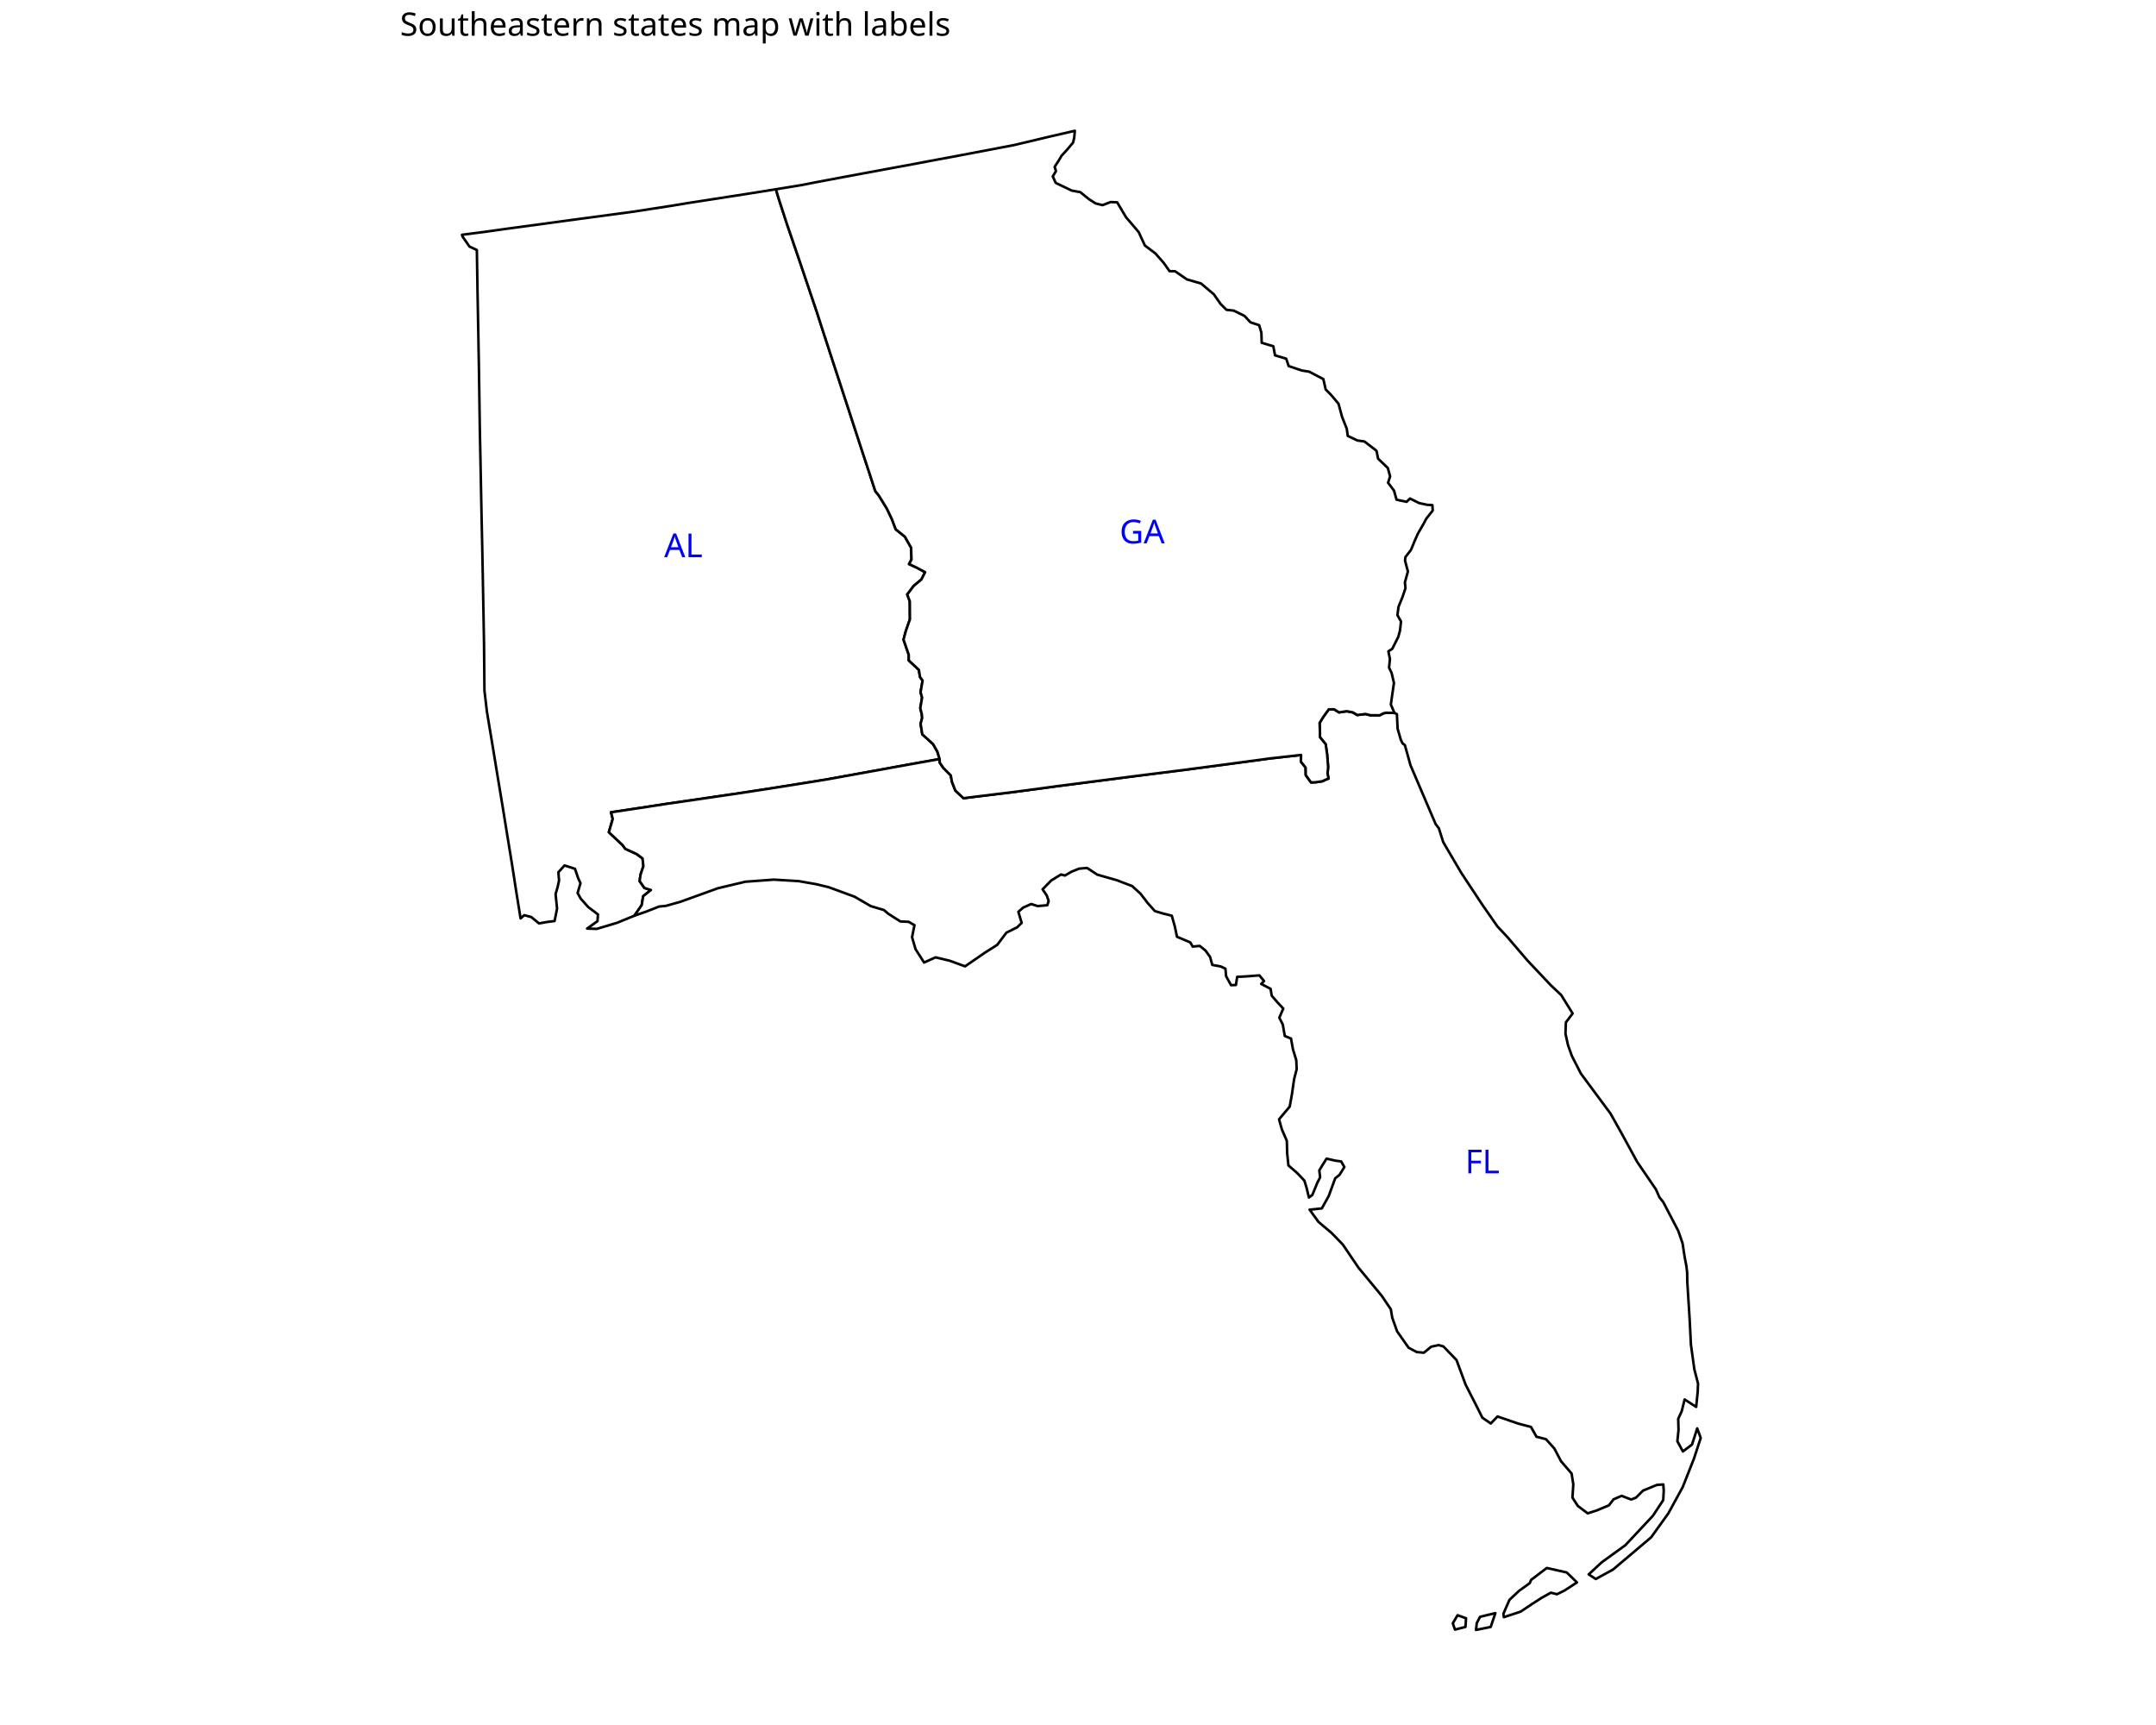
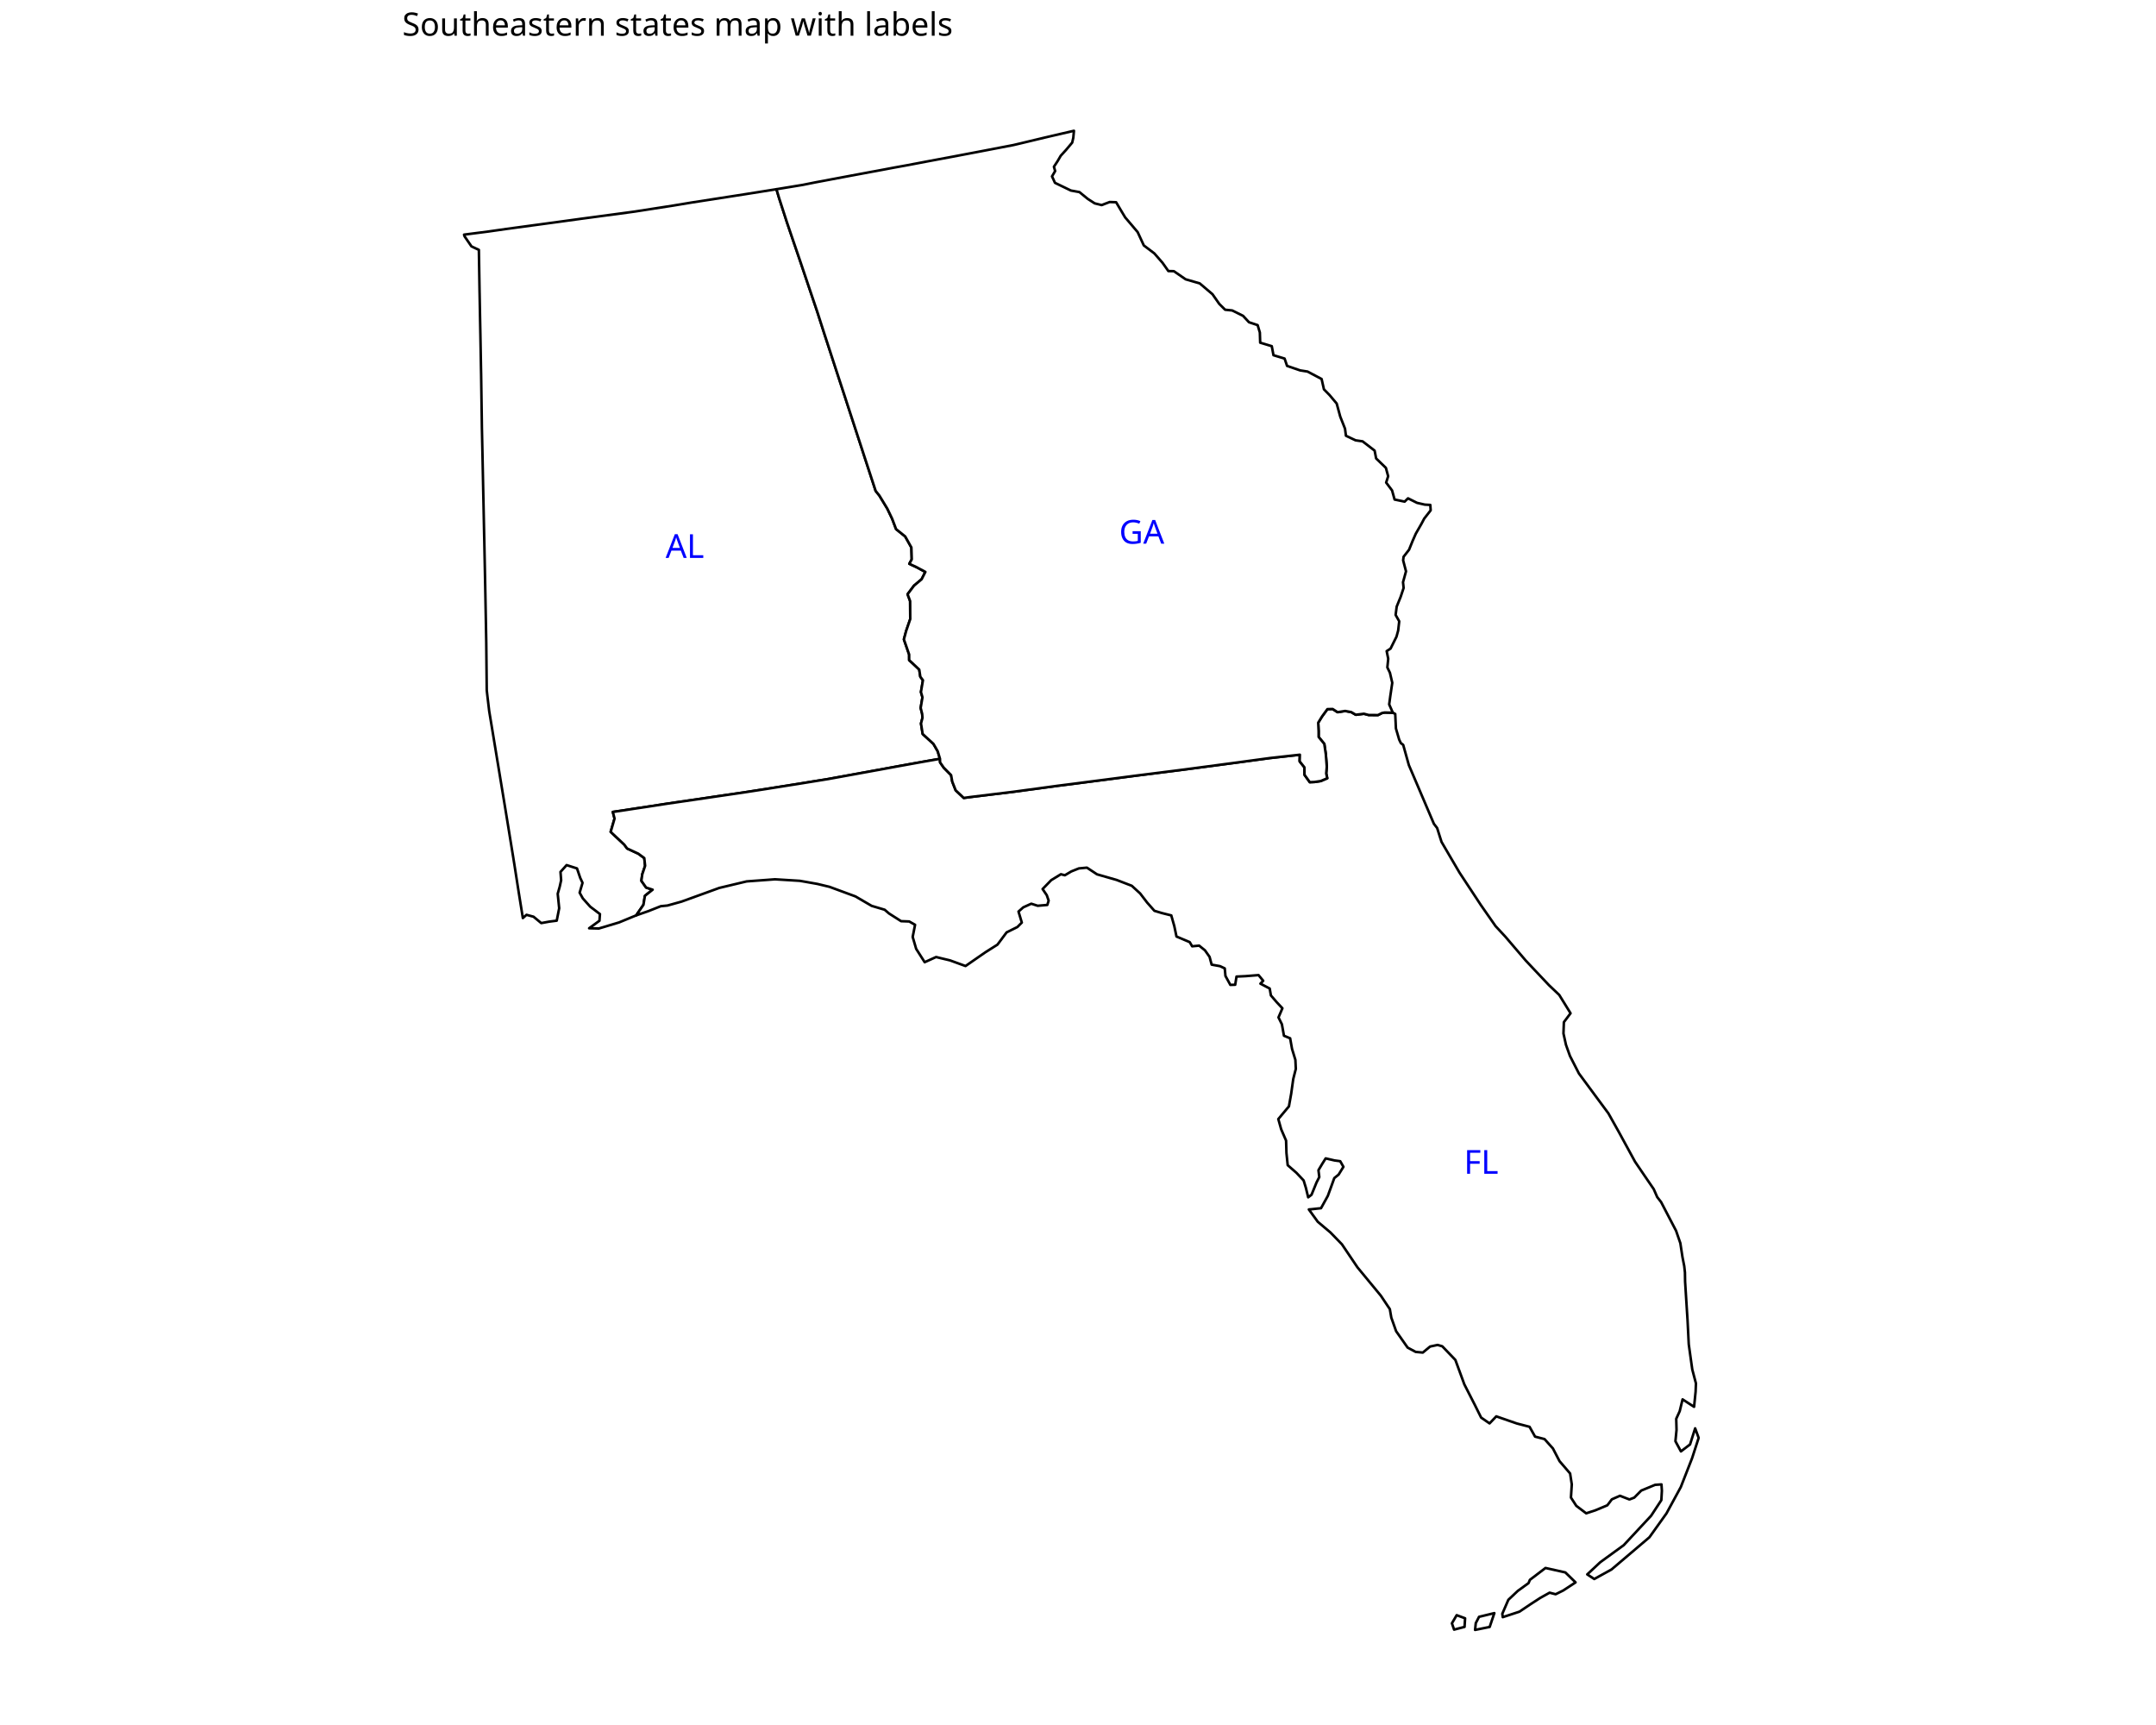
<svg xmlns="http://www.w3.org/2000/svg" class="svglite" data-engine-version="2.0" width="720.00pt" height="576.00pt" viewBox="0 0 720.00 576.00">
  <defs>
    <style type="text/css">
    .svglite line, .svglite polyline, .svglite polygon, .svglite path, .svglite rect, .svglite circle {
      fill: none;
      stroke: #000000;
      stroke-linecap: round;
      stroke-linejoin: round;
      stroke-miterlimit: 10.00;
    }
  </style>
  </defs>
  <rect width="100%" height="100%" style="stroke: none; fill: #FFFFFF;" />
  <defs>
    <clipPath id="cpMC4wMHw3MjAuMDB8MC4wMHw1NzYuMDA=">
      <rect x="0.00" y="0.00" width="720.00" height="576.00" />
    </clipPath>
  </defs>
  <g clip-path="url(#cpMC4wMHw3MjAuMDB8MC4wMHw1NzYuMDA=)">
</g>
  <defs>
-     <clipPath id="cpMTI2Ljg3fDU5My4xM3wwLjAwfDU3Ni4wMA==">
-       <rect x="126.87" y="0.00" width="466.26" height="576.00" />
+     <clipPath id="cpMTI3LjYzfDU5Mi4zN3wwLjAwfDU3Ni4wMA==">
+       <rect x="127.63" y="0.00" width="464.75" height="576.00" />
    </clipPath>
  </defs>
-   <g clip-path="url(#cpMTI2Ljg3fDU5My4xM3wwLjAwfDU3Ni4wMA==)">
+   <g clip-path="url(#cpMTI3LjYzfDU5Mi4zN3wwLjAwfDU3Ni4wMA==)">
</g>
  <g clip-path="url(#cpMC4wMHw3MjAuMDB8MC4wMHw1NzYuMDA=)">
</g>
  <defs>
-     <clipPath id="cpMTMzLjYwfDU4OC42NXwxOC42NHw1NjkuMjg=">
-       <rect x="133.60" y="18.64" width="455.05" height="550.63" />
+     <clipPath id="cpMTM0LjM1fDU4Ny44OXwxOC42NHw1NjkuMjg=">
+       <rect x="134.35" y="18.64" width="453.54" height="550.63" />
    </clipPath>
  </defs>
-   <g clip-path="url(#cpMTMzLjYwfDU4OC42NXwxOC42NHw1NjkuMjg=)">
-     <path d="M 162.01 232.53 L 161.78 230.60 L 161.65 215.97 L 161.64 214.86 L 161.59 211.95 L 161.34 198.57 L 161.22 191.93 L 161.01 181.15 L 160.94 178.05 L 160.74 168.47 L 160.64 163.30 L 160.40 151.09 L 160.23 142.89 L 160.20 140.60 L 159.97 125.00 L 159.95 123.59 L 159.74 111.92 L 159.61 104.85 L 159.50 98.95 L 159.46 96.91 L 159.25 83.48 L 156.77 82.32 L 154.47 78.99 L 154.28 78.40 L 162.49 77.34 L 163.10 77.25 L 168.48 76.49 L 175.07 75.60 L 177.65 75.25 L 178.41 75.15 L 193.85 73.05 L 194.15 73.01 L 194.39 72.98 L 209.53 70.95 L 211.65 70.66 L 211.65 70.66 L 224.38 68.69 L 230.38 67.70 L 230.68 67.65 L 248.70 64.86 L 259.12 63.20 L 259.98 66.09 L 260.96 69.12 L 262.66 74.37 L 264.71 80.36 L 265.28 82.03 L 266.33 85.09 L 267.13 87.44 L 270.15 96.37 L 272.73 104.01 L 273.41 106.12 L 275.20 111.66 L 276.17 114.63 L 278.24 120.98 L 280.03 126.44 L 281.94 132.29 L 282.67 134.52 L 283.52 137.12 L 288.14 151.29 L 288.48 152.31 L 292.18 163.59 L 292.32 164.01 L 293.54 165.53 L 295.62 168.93 L 296.20 169.89 L 297.81 173.25 L 298.70 175.59 L 299.15 176.76 L 302.19 179.20 L 302.55 179.82 L 302.62 179.96 L 304.27 182.89 L 304.37 186.07 L 304.39 186.87 L 303.57 188.34 L 305.98 189.46 L 308.95 191.06 L 308.03 192.85 L 307.70 193.51 L 305.14 195.64 L 302.98 198.51 L 303.83 200.79 L 303.84 202.05 L 303.86 205.58 L 303.87 206.80 L 302.49 210.75 L 301.74 213.59 L 302.70 216.38 L 302.99 217.20 L 303.48 218.63 L 303.49 220.52 L 306.86 223.67 L 307.24 226.07 L 308.11 227.23 L 307.88 228.53 L 307.43 231.17 L 307.94 232.94 L 307.33 236.47 L 307.83 238.45 L 307.89 239.09 L 307.95 239.76 L 307.44 241.67 L 308.00 245.19 L 311.61 248.47 L 312.46 249.96 L 313.03 250.96 L 313.80 253.47 L 312.58 253.68 L 307.75 254.53 L 299.86 255.95 L 293.33 257.15 L 292.92 257.22 L 282.31 259.14 L 276.25 260.24 L 270.27 261.21 L 266.14 261.87 L 263.84 262.24 L 256.32 263.43 L 255.32 263.58 L 247.92 264.72 L 242.63 265.50 L 238.51 266.10 L 237.48 266.25 L 236.54 266.39 L 232.48 266.99 L 222.53 268.43 L 222.49 268.44 L 216.20 269.41 L 211.39 270.14 L 207.42 270.74 L 204.06 271.24 L 204.05 271.24 L 204.63 273.44 L 203.33 277.89 L 207.86 282.13 L 208.84 283.44 L 212.57 285.16 L 214.58 286.63 L 214.87 289.22 L 213.91 292.05 L 213.61 294.22 L 215.20 296.49 L 217.38 297.19 L 214.80 299.23 L 214.29 302.25 L 211.85 305.77 L 206.12 308.12 L 199.31 310.16 L 196.07 310.07 L 199.54 307.57 L 199.69 305.34 L 196.42 302.86 L 193.95 300.09 L 192.89 298.19 L 193.86 294.90 L 193.09 293.27 L 192.01 290.10 L 188.53 288.98 L 186.48 291.26 L 186.69 294.04 L 186.22 296.20 L 185.54 298.55 L 186.03 303.40 L 185.20 307.54 L 182.65 307.87 L 180.01 308.34 L 177.42 306.21 L 175.07 305.59 L 173.85 306.67 L 172.48 298.22 L 171.06 289.06 L 171.03 288.87 L 168.95 276.11 L 168.04 270.47 L 165.57 255.54 L 165.46 254.83 L 163.97 245.80 L 163.35 242.09 L 162.60 237.58 L 162.01 232.53 Z" style="fill-rule: evenodd; fill: #FFFFFF; stroke-width: 0.85; stroke-linecap: butt;" />
-     <path d="M 502.06 538.86 L 504.09 534.20 L 507.25 531.24 L 510.87 528.61 L 511.32 527.54 L 516.55 523.57 L 523.20 525.06 L 526.63 528.39 L 522.50 531.08 L 519.95 532.34 L 517.92 531.82 L 514.81 533.55 L 511.55 535.65 L 507.80 538.16 L 502.21 539.99 L 502.06 538.86 Z" style="fill-rule: evenodd; fill: #FFFFFF; stroke-width: 0.85; stroke-linecap: butt;" />
-     <path d="M 493.17 541.98 L 494.26 539.88 L 499.39 538.64 L 497.82 543.26 L 492.92 544.25 L 493.17 541.98 Z" style="fill-rule: evenodd; fill: #FFFFFF; stroke-width: 0.85; stroke-linecap: butt;" />
-     <path d="M 485.16 542.05 L 486.76 539.34 L 489.59 540.37 L 489.40 543.25 L 485.90 544.15 L 485.16 542.05 Z" style="fill-rule: evenodd; fill: #FFFFFF; stroke-width: 0.85; stroke-linecap: butt;" />
-     <path d="M 204.63 273.44 L 204.05 271.24 L 204.06 271.24 L 207.42 270.74 L 211.39 270.14 L 216.20 269.41 L 222.49 268.44 L 222.53 268.43 L 232.48 266.99 L 236.54 266.39 L 237.48 266.25 L 238.51 266.10 L 242.63 265.50 L 247.92 264.72 L 255.32 263.58 L 256.32 263.43 L 263.84 262.24 L 266.14 261.87 L 270.27 261.21 L 276.25 260.24 L 282.31 259.14 L 292.92 257.22 L 293.33 257.15 L 299.86 255.95 L 307.75 254.53 L 312.58 253.68 L 313.80 253.47 L 313.82 254.65 L 315.06 256.44 L 317.52 258.92 L 317.91 261.09 L 319.05 263.98 L 321.76 266.53 L 321.81 266.53 L 323.95 266.24 L 338.38 264.48 L 342.37 263.95 L 346.43 263.41 L 353.26 262.48 L 355.01 262.26 L 358.26 261.84 L 366.20 260.81 L 369.50 260.39 L 375.12 259.66 L 379.88 259.04 L 385.94 258.28 L 388.00 258.02 L 395.36 257.09 L 395.59 257.06 L 406.41 255.63 L 414.40 254.56 L 418.90 253.96 L 424.18 253.24 L 424.19 253.24 L 425.93 253.05 L 434.50 252.09 L 434.42 254.31 L 436.02 256.31 L 436.06 258.81 L 437.82 261.26 L 439.42 261.19 L 441.49 260.89 L 443.26 260.13 L 443.68 259.95 L 443.33 258.35 L 443.53 256.09 L 443.20 251.93 L 442.70 248.48 L 440.80 246.17 L 440.80 244.31 L 440.67 241.40 L 441.94 239.34 L 443.74 236.87 L 445.35 236.83 L 445.51 236.82 L 447.17 237.88 L 449.71 237.48 L 451.75 237.86 L 453.27 238.75 L 455.99 238.41 L 457.60 238.82 L 460.72 238.85 L 462.05 238.17 L 462.93 238.00 L 465.70 238.06 L 466.50 238.47 L 466.73 243.33 L 467.82 247.05 L 468.18 247.80 L 468.39 248.23 L 469.16 248.80 L 470.25 252.70 L 471.05 255.56 L 472.77 259.58 L 479.43 275.17 L 480.50 276.56 L 481.41 279.43 L 481.97 281.20 L 484.96 286.30 L 487.99 291.45 L 491.72 297.10 L 495.19 302.34 L 498.29 306.79 L 500.06 309.33 L 503.33 312.82 L 510.18 320.82 L 513.49 324.32 L 517.95 329.03 L 521.39 332.29 L 525.18 338.41 L 522.93 341.38 L 522.79 345.16 L 523.63 348.95 L 524.96 352.67 L 527.96 358.51 L 533.97 366.63 L 537.83 371.83 L 541.40 378.20 L 542.39 380.00 L 546.73 387.96 L 550.20 393.04 L 552.99 397.13 L 554.16 399.77 L 555.47 401.44 L 557.86 406.02 L 560.47 411.03 L 561.86 415.05 L 561.89 415.12 L 561.91 415.27 L 562.60 419.77 L 563.19 422.85 L 563.43 424.96 L 563.47 427.96 L 563.73 432.09 L 564.06 437.33 L 564.28 440.89 L 564.67 448.66 L 564.68 448.96 L 565.44 454.42 L 565.85 457.32 L 567.06 461.95 L 566.95 464.77 L 566.86 465.62 L 566.44 469.78 L 565.30 469.05 L 562.58 467.29 L 561.61 471.24 L 560.44 473.77 L 560.54 477.48 L 560.51 477.82 L 560.16 481.26 L 562.01 484.66 L 565.06 482.34 L 566.79 476.96 L 567.96 480.15 L 566.00 486.14 L 565.73 486.97 L 561.95 496.55 L 557.13 505.36 L 551.40 513.33 L 538.71 524.07 L 532.91 527.25 L 530.54 525.71 L 534.93 521.65 L 542.79 515.96 L 552.00 506.13 L 555.43 500.92 L 555.61 497.81 L 555.47 495.68 L 553.33 495.83 L 548.68 497.74 L 546.33 500.09 L 544.73 500.71 L 541.54 499.48 L 539.57 500.34 L 538.83 500.66 L 537.31 502.65 L 533.29 504.33 L 530.22 505.33 L 526.91 502.84 L 525.12 500.08 L 525.41 495.66 L 524.84 492.03 L 521.31 487.92 L 519.09 483.69 L 516.28 480.56 L 513.11 479.74 L 511.27 476.47 L 508.47 475.74 L 507.03 475.36 L 500.11 472.98 L 499.11 474.01 L 497.86 475.32 L 495.04 473.39 L 494.01 471.33 L 492.93 469.17 L 489.42 462.30 L 486.41 454.14 L 486.30 454.03 L 482.04 449.60 L 480.46 449.14 L 477.95 449.68 L 475.51 451.69 L 473.12 451.47 L 470.42 450.03 L 466.57 444.57 L 464.95 440.02 L 464.47 437.20 L 463.51 435.77 L 461.47 432.73 L 458.36 428.97 L 453.64 423.26 L 448.43 415.56 L 444.58 411.60 L 442.61 409.95 L 440.33 408.03 L 437.35 403.93 L 438.37 403.83 L 441.43 403.50 L 443.72 399.39 L 444.70 396.71 L 444.95 396.03 L 445.89 393.46 L 447.34 392.29 L 448.95 389.70 L 447.88 387.81 L 446.00 387.57 L 443.01 386.88 L 442.57 387.58 L 441.85 388.71 L 440.58 390.81 L 440.86 393.12 L 439.93 394.93 L 439.13 396.88 L 438.25 399.02 L 437.12 399.87 L 436.37 396.74 L 435.61 394.24 L 433.21 391.70 L 430.27 389.15 L 429.85 385.08 L 429.74 380.95 L 428.09 377.15 L 427.16 373.84 L 427.14 373.75 L 430.70 369.51 L 431.46 365.31 L 432.16 360.40 L 432.33 359.71 L 433.03 357.00 L 432.89 354.00 L 431.77 350.33 L 431.15 346.86 L 431.14 346.78 L 429.06 345.94 L 428.38 342.09 L 427.23 339.82 L 428.55 336.77 L 426.66 334.75 L 424.91 332.72 L 424.70 332.47 L 424.30 330.17 L 421.19 328.55 L 422.13 327.58 L 420.56 325.69 L 416.19 326.03 L 413.16 326.18 L 412.73 328.91 L 411.10 328.96 L 409.46 325.97 L 409.23 323.45 L 407.66 322.71 L 405.02 322.23 L 404.84 322.19 L 404.14 319.60 L 402.59 317.41 L 400.66 315.85 L 398.30 316.07 L 397.49 314.68 L 393.06 312.81 L 392.33 309.33 L 391.38 305.97 L 391.32 305.76 L 388.17 304.97 L 385.67 304.22 L 383.22 301.47 L 380.89 298.43 L 378.09 295.87 L 372.98 293.92 L 366.42 292.05 L 363.45 290.09 L 363.04 289.82 L 360.35 290.06 L 359.81 290.28 L 357.81 291.08 L 355.63 292.35 L 354.32 292.01 L 351.06 294.00 L 348.17 296.96 L 349.35 298.69 L 349.58 299.03 L 350.20 300.84 L 349.75 302.27 L 346.51 302.55 L 344.37 301.86 L 341.68 303.07 L 340.08 304.47 L 341.19 308.16 L 339.70 309.63 L 336.09 311.43 L 333.01 315.52 L 329.00 318.05 L 322.29 322.67 L 317.09 320.78 L 314.23 320.10 L 312.43 319.67 L 308.60 321.40 L 305.75 316.94 L 304.58 312.95 L 305.39 308.91 L 305.17 308.79 L 303.42 307.80 L 300.70 307.69 L 296.65 305.12 L 295.19 303.87 L 290.83 302.58 L 285.39 299.42 L 276.90 296.30 L 276.71 296.24 L 272.66 295.26 L 268.65 294.56 L 266.74 294.22 L 259.07 293.76 L 258.42 293.72 L 248.91 294.42 L 241.88 296.09 L 239.73 296.60 L 236.90 297.63 L 227.06 301.17 L 223.98 302.03 L 222.34 302.49 L 220.12 302.70 L 215.96 304.34 L 211.85 305.77 L 214.29 302.25 L 214.80 299.23 L 217.38 297.19 L 215.20 296.49 L 213.61 294.22 L 213.91 292.05 L 214.87 289.22 L 214.58 286.63 L 212.57 285.16 L 208.84 283.44 L 207.86 282.13 L 203.33 277.89 L 204.63 273.44 Z" style="fill-rule: evenodd; fill: #FFFFFF; stroke-width: 0.85; stroke-linecap: butt;" />
-     <path d="M 259.12 63.20 L 264.38 62.34 L 267.98 61.75 L 268.82 61.58 L 272.27 60.89 L 272.78 60.80 L 281.59 59.14 L 284.20 58.66 L 284.32 58.64 L 288.95 57.77 L 290.99 57.40 L 292.38 57.14 L 294.32 56.78 L 298.56 55.99 L 303.07 55.17 L 310.56 53.75 L 318.27 52.32 L 323.24 51.38 L 325.99 50.86 L 326.00 50.86 L 338.65 48.44 L 341.46 47.77 L 344.10 47.15 L 350.45 45.63 L 358.95 43.67 L 358.73 46.01 L 358.35 47.62 L 356.28 50.08 L 354.50 52.01 L 353.48 53.75 L 352.21 55.69 L 352.63 57.13 L 351.57 58.91 L 351.82 59.45 L 352.47 60.87 L 352.56 61.07 L 355.32 62.39 L 357.90 63.64 L 360.77 64.16 L 363.29 66.21 L 363.58 66.45 L 365.76 67.85 L 365.87 67.92 L 368.19 68.50 L 368.34 68.44 L 370.89 67.47 L 373.07 67.55 L 374.99 70.78 L 376.10 72.62 L 378.40 75.29 L 378.70 75.65 L 380.28 77.52 L 380.91 78.88 L 382.34 81.99 L 385.87 84.64 L 388.41 87.54 L 388.58 87.73 L 390.22 90.04 L 390.57 90.54 L 392.41 90.57 L 396.35 93.29 L 401.09 94.66 L 405.36 98.27 L 406.69 100.17 L 407.62 101.50 L 409.59 103.46 L 411.62 103.67 L 411.98 103.71 L 415.61 105.49 L 416.23 106.16 L 417.59 107.63 L 420.50 108.59 L 421.24 111.08 L 421.35 114.46 L 425.23 115.62 L 425.75 118.38 L 425.80 118.65 L 429.53 119.77 L 429.63 120.07 L 430.35 122.23 L 434.74 123.72 L 436.60 124.01 L 437.22 124.11 L 439.95 125.55 L 441.94 126.59 L 442.71 130.04 L 444.59 131.95 L 446.99 134.80 L 448.12 138.95 L 448.19 139.20 L 449.76 143.19 L 450.08 145.55 L 450.56 145.78 L 453.30 147.08 L 455.25 147.36 L 455.66 147.42 L 459.69 150.52 L 460.20 153.13 L 461.33 154.22 L 463.47 156.28 L 464.23 159.08 L 463.55 161.19 L 463.89 161.64 L 465.53 163.81 L 466.38 166.86 L 469.74 167.56 L 470.88 166.46 L 473.90 167.97 L 476.50 168.55 L 478.34 168.66 L 478.47 170.45 L 476.31 173.20 L 475.36 174.98 L 473.47 178.26 L 472.38 180.74 L 471.21 183.61 L 469.36 185.98 L 469.28 186.62 L 469.21 187.17 L 470.17 190.83 L 469.17 194.48 L 469.25 195.28 L 469.36 196.40 L 468.36 199.37 L 467.04 202.62 L 466.67 205.40 L 467.87 207.52 L 467.82 208.01 L 467.52 210.62 L 466.95 212.68 L 464.96 216.64 L 463.65 217.49 L 464.17 220.04 L 463.88 222.94 L 464.45 224.12 L 464.74 224.72 L 465.51 228.06 L 464.85 232.60 L 464.48 235.28 L 465.70 238.06 L 462.93 238.00 L 462.05 238.17 L 460.72 238.85 L 457.60 238.82 L 455.99 238.41 L 453.27 238.75 L 451.75 237.86 L 449.71 237.48 L 447.17 237.88 L 445.51 236.82 L 445.35 236.83 L 443.74 236.87 L 441.94 239.34 L 440.67 241.40 L 440.80 244.31 L 440.80 246.17 L 442.70 248.48 L 443.20 251.93 L 443.53 256.09 L 443.33 258.35 L 443.68 259.95 L 443.26 260.13 L 441.49 260.89 L 439.42 261.19 L 437.82 261.26 L 436.06 258.81 L 436.02 256.31 L 434.42 254.31 L 434.50 252.09 L 425.93 253.05 L 424.19 253.24 L 424.18 253.24 L 418.90 253.96 L 414.40 254.56 L 406.41 255.63 L 395.59 257.06 L 395.36 257.09 L 388.00 258.02 L 385.94 258.28 L 379.88 259.04 L 375.12 259.66 L 369.50 260.39 L 366.20 260.81 L 358.26 261.84 L 355.01 262.26 L 353.26 262.48 L 346.43 263.41 L 342.37 263.95 L 338.38 264.48 L 323.95 266.24 L 321.81 266.53 L 321.76 266.53 L 319.05 263.98 L 317.91 261.09 L 317.52 258.92 L 315.06 256.44 L 313.82 254.65 L 313.80 253.47 L 313.03 250.96 L 312.46 249.96 L 311.61 248.47 L 308.00 245.19 L 307.44 241.67 L 307.95 239.76 L 307.89 239.09 L 307.83 238.45 L 307.33 236.47 L 307.94 232.94 L 307.43 231.17 L 307.88 228.53 L 308.11 227.23 L 307.24 226.07 L 306.86 223.67 L 303.49 220.52 L 303.48 218.63 L 302.99 217.20 L 302.70 216.38 L 301.74 213.59 L 302.49 210.75 L 303.87 206.80 L 303.86 205.58 L 303.84 202.05 L 303.83 200.79 L 302.98 198.51 L 305.14 195.64 L 307.70 193.51 L 308.03 192.85 L 308.95 191.06 L 305.98 189.46 L 303.57 188.34 L 304.39 186.87 L 304.37 186.07 L 304.27 182.89 L 302.62 179.96 L 302.55 179.82 L 302.19 179.20 L 299.15 176.76 L 298.70 175.59 L 297.81 173.25 L 296.20 169.89 L 295.62 168.93 L 293.54 165.53 L 292.32 164.01 L 292.18 163.59 L 288.48 152.31 L 288.14 151.29 L 283.52 137.12 L 282.67 134.52 L 281.94 132.29 L 280.03 126.44 L 278.24 120.98 L 276.17 114.63 L 275.20 111.66 L 273.41 106.12 L 272.73 104.01 L 270.15 96.37 L 267.13 87.44 L 266.33 85.09 L 265.28 82.03 L 264.71 80.36 L 262.66 74.37 L 260.96 69.12 L 259.98 66.09 L 259.12 63.20 Z" style="fill-rule: evenodd; fill: #FFFFFF; stroke-width: 0.85; stroke-linecap: butt;" />
-     <text x="228.22" y="186.06" text-anchor="middle" style="font-size: 11.04px; fill: #0000FF; font-family: sans;" textLength="13.51px" lengthAdjust="spacingAndGlyphs">AL</text>
-     <text x="495.04" y="391.79" text-anchor="middle" style="font-size: 11.04px; fill: #0000FF; font-family: sans;" textLength="12.88px" lengthAdjust="spacingAndGlyphs">FL</text>
-     <text x="381.43" y="181.45" text-anchor="middle" style="font-size: 11.04px; fill: #0000FF; font-family: sans;" textLength="15.96px" lengthAdjust="spacingAndGlyphs">GA</text>
+   <g clip-path="url(#cpMTM0LjM1fDU4Ny44OXwxOC42NHw1NjkuMjg=)">
+     <path d="M 162.77 232.42 L 162.55 230.49 L 162.40 215.87 L 162.39 214.75 L 162.34 211.84 L 162.09 198.47 L 161.96 191.83 L 161.74 181.05 L 161.67 177.96 L 161.47 168.38 L 161.36 163.21 L 161.11 151.00 L 160.93 142.81 L 160.90 140.52 L 160.67 124.93 L 160.64 123.53 L 160.43 111.86 L 160.29 104.80 L 160.18 98.89 L 160.14 96.85 L 159.92 83.43 L 157.45 82.28 L 155.16 78.94 L 154.97 78.35 L 163.14 77.30 L 163.75 77.21 L 169.09 76.45 L 178.22 75.21 L 178.98 75.11 L 186.27 74.12 L 194.35 73.01 L 194.64 72.97 L 194.88 72.94 L 209.95 70.92 L 212.06 70.63 L 212.06 70.63 L 224.73 68.66 L 230.70 67.67 L 231.00 67.62 L 248.57 64.89 L 259.30 63.18 L 260.16 66.06 L 261.14 69.09 L 262.84 74.34 L 264.88 80.33 L 265.45 81.99 L 266.50 85.06 L 267.30 87.40 L 270.31 96.33 L 272.89 103.96 L 273.57 106.07 L 275.35 111.61 L 276.32 114.58 L 278.39 120.93 L 280.17 126.38 L 282.09 132.23 L 282.81 134.46 L 283.66 137.06 L 288.28 151.22 L 288.61 152.24 L 292.30 163.52 L 292.44 163.94 L 293.66 165.46 L 295.73 168.86 L 296.31 169.82 L 297.92 173.17 L 298.81 175.51 L 299.25 176.68 L 302.29 179.12 L 302.64 179.74 L 302.72 179.88 L 304.36 182.81 L 304.46 185.99 L 304.48 186.78 L 303.67 188.26 L 306.06 189.37 L 309.03 190.97 L 308.11 192.77 L 307.78 193.42 L 305.24 195.56 L 303.09 198.42 L 303.94 200.71 L 303.95 201.96 L 303.97 205.49 L 303.98 206.71 L 302.62 210.66 L 301.86 213.50 L 302.83 216.29 L 303.11 217.11 L 303.61 218.54 L 303.62 220.42 L 306.98 223.57 L 307.35 225.98 L 308.22 227.14 L 308.00 228.44 L 307.55 231.08 L 308.06 232.84 L 307.46 236.38 L 307.95 238.35 L 308.01 238.99 L 308.07 239.67 L 307.57 241.58 L 308.13 245.09 L 311.72 248.38 L 312.58 249.86 L 313.15 250.86 L 313.91 253.37 L 312.70 253.59 L 307.89 254.43 L 300.03 255.85 L 293.54 257.05 L 293.13 257.12 L 282.57 259.04 L 276.53 260.14 L 270.58 261.10 L 266.47 261.77 L 264.18 262.13 L 256.69 263.32 L 255.70 263.48 L 248.33 264.62 L 243.07 265.39 L 238.96 265.99 L 237.01 266.28 L 232.96 266.88 L 223.06 268.32 L 223.01 268.33 L 216.75 269.30 L 211.96 270.02 L 208.01 270.63 L 204.67 271.12 L 204.66 271.12 L 205.23 273.33 L 203.94 277.77 L 208.46 282.01 L 209.43 283.32 L 213.16 285.05 L 215.16 286.52 L 215.44 289.10 L 214.49 291.94 L 214.19 294.11 L 215.78 296.37 L 217.95 297.08 L 215.38 299.12 L 214.88 302.13 L 212.46 305.65 L 206.74 308.01 L 199.97 310.04 L 196.74 309.96 L 200.19 307.45 L 200.35 305.22 L 197.09 302.74 L 194.63 299.98 L 193.57 298.08 L 194.54 294.78 L 193.77 293.15 L 192.69 289.98 L 189.22 288.87 L 189.18 288.91 L 187.18 291.14 L 187.39 293.93 L 186.92 296.08 L 186.25 298.43 L 186.74 303.28 L 185.92 307.42 L 183.38 307.75 L 180.75 308.23 L 178.17 306.10 L 175.83 305.47 L 174.61 306.55 L 173.25 298.10 L 171.82 288.94 L 171.79 288.75 L 171.40 286.32 L 169.72 275.99 L 168.80 270.35 L 166.34 255.43 L 166.22 254.72 L 164.73 245.69 L 164.12 241.98 L 163.37 237.46 L 162.77 232.42 Z" style="fill-rule: evenodd; fill: #FFFFFF; stroke-width: 0.85; stroke-linecap: butt;" />
+     <path d="M 501.70 538.85 L 503.72 534.19 L 506.86 531.23 L 510.47 528.61 L 510.91 527.53 L 516.12 523.57 L 522.74 525.05 L 526.16 528.38 L 522.05 531.08 L 519.51 532.34 L 517.49 531.82 L 514.39 533.55 L 511.15 535.65 L 507.42 538.16 L 501.85 539.99 L 501.70 538.85 Z" style="fill-rule: evenodd; fill: #FFFFFF; stroke-width: 0.85; stroke-linecap: butt;" />
+     <path d="M 492.84 541.98 L 493.93 539.88 L 499.04 538.64 L 497.48 543.26 L 492.60 544.25 L 492.84 541.98 Z" style="fill-rule: evenodd; fill: #FFFFFF; stroke-width: 0.85; stroke-linecap: butt;" />
+     <path d="M 484.87 542.04 L 486.46 539.33 L 489.27 540.37 L 489.09 543.24 L 485.60 544.15 L 484.87 542.04 Z" style="fill-rule: evenodd; fill: #FFFFFF; stroke-width: 0.85; stroke-linecap: butt;" />
+     <path d="M 205.23 273.33 L 204.66 271.12 L 204.67 271.12 L 208.01 270.63 L 211.96 270.02 L 216.75 269.30 L 223.01 268.33 L 223.06 268.32 L 232.96 266.88 L 237.01 266.28 L 238.96 265.99 L 243.07 265.39 L 248.33 264.62 L 255.70 263.48 L 256.69 263.32 L 264.18 262.13 L 266.47 261.77 L 270.58 261.10 L 276.53 260.14 L 282.57 259.04 L 293.13 257.12 L 293.54 257.05 L 300.03 255.85 L 307.89 254.43 L 312.70 253.59 L 313.91 253.37 L 313.94 254.55 L 315.17 256.34 L 317.62 258.82 L 318.01 260.99 L 319.15 263.89 L 321.85 266.44 L 321.90 266.43 L 324.04 266.14 L 338.40 264.39 L 342.37 263.85 L 346.41 263.31 L 353.21 262.38 L 354.96 262.16 L 358.19 261.75 L 366.10 260.72 L 369.37 260.30 L 374.97 259.57 L 379.71 258.95 L 385.75 258.19 L 387.80 257.93 L 395.13 257.00 L 395.35 256.97 L 406.12 255.54 L 414.08 254.48 L 418.56 253.87 L 423.82 253.16 L 423.83 253.15 L 425.56 252.96 L 434.09 252.01 L 434.02 254.22 L 435.61 256.22 L 435.65 258.73 L 437.41 261.18 L 439.00 261.11 L 441.06 260.80 L 442.82 260.05 L 443.24 259.87 L 442.89 258.27 L 443.08 256.01 L 442.76 251.85 L 442.25 248.40 L 440.36 246.09 L 440.36 244.23 L 440.22 241.31 L 441.48 239.26 L 443.28 236.79 L 444.88 236.75 L 445.04 236.74 L 446.69 237.81 L 449.22 237.40 L 451.25 237.78 L 452.77 238.67 L 455.48 238.33 L 457.07 238.75 L 460.18 238.77 L 461.51 238.09 L 462.39 237.92 L 465.14 237.98 L 465.94 238.40 L 466.17 243.25 L 467.26 246.97 L 467.62 247.72 L 467.83 248.15 L 468.60 248.72 L 469.69 252.62 L 470.49 255.48 L 472.21 259.50 L 478.86 275.10 L 479.93 276.48 L 480.84 279.36 L 481.40 281.12 L 484.38 286.22 L 487.40 291.37 L 491.12 297.02 L 494.58 302.27 L 497.68 306.71 L 499.45 309.25 L 502.70 312.75 L 509.53 320.75 L 512.83 324.25 L 517.28 328.96 L 520.71 332.22 L 524.49 338.34 L 522.26 341.31 L 522.12 345.09 L 522.96 348.88 L 524.29 352.60 L 527.28 358.44 L 533.28 366.57 L 537.13 371.77 L 540.70 378.14 L 541.68 379.94 L 546.02 387.90 L 549.48 392.99 L 552.27 397.07 L 553.43 399.72 L 554.73 401.39 L 557.12 405.98 L 559.73 410.98 L 561.12 415.01 L 561.15 415.08 L 561.17 415.22 L 561.86 419.73 L 562.46 422.80 L 562.69 424.92 L 562.74 427.92 L 563.00 432.05 L 563.33 437.29 L 563.56 440.85 L 563.95 448.62 L 563.97 448.93 L 564.73 454.39 L 565.14 457.29 L 566.36 461.92 L 566.25 464.74 L 566.16 465.60 L 565.74 469.75 L 564.61 469.03 L 561.90 467.27 L 560.94 471.22 L 559.78 473.75 L 559.88 477.46 L 559.85 477.79 L 559.51 481.24 L 561.35 484.64 L 564.39 482.32 L 566.10 476.94 L 567.27 480.13 L 565.33 486.12 L 565.06 486.95 L 561.31 496.54 L 556.52 505.35 L 550.82 513.32 L 538.18 524.06 L 532.41 527.25 L 530.06 525.71 L 534.42 521.64 L 542.25 515.95 L 551.40 506.12 L 554.81 500.91 L 554.99 497.79 L 554.85 495.66 L 552.72 495.81 L 548.09 497.72 L 545.75 500.08 L 544.15 500.69 L 540.98 499.46 L 539.02 500.32 L 538.28 500.65 L 536.77 502.64 L 532.76 504.32 L 529.71 505.32 L 526.41 502.82 L 524.62 500.06 L 524.90 495.64 L 524.34 492.01 L 520.81 487.90 L 518.60 483.66 L 515.80 480.53 L 512.64 479.71 L 510.80 476.43 L 508.01 475.70 L 506.58 475.33 L 499.68 472.94 L 498.69 473.98 L 497.44 475.29 L 494.63 473.35 L 493.60 471.29 L 492.53 469.13 L 489.02 462.26 L 486.02 454.09 L 485.91 453.98 L 481.66 449.55 L 480.09 449.09 L 477.58 449.63 L 475.15 451.64 L 472.77 451.42 L 470.08 449.98 L 466.24 444.51 L 464.63 439.97 L 464.14 437.14 L 463.18 435.71 L 461.15 432.67 L 458.05 428.91 L 453.34 423.20 L 448.14 415.49 L 444.30 411.53 L 442.34 409.88 L 440.07 407.96 L 437.09 403.85 L 438.11 403.76 L 441.16 403.43 L 443.43 399.32 L 444.41 396.64 L 444.66 395.95 L 445.59 393.38 L 447.03 392.22 L 448.64 389.62 L 447.57 387.74 L 445.69 387.49 L 442.71 386.80 L 442.27 387.50 L 441.56 388.63 L 440.30 390.74 L 440.58 393.04 L 439.65 394.86 L 438.86 396.81 L 437.98 398.95 L 436.87 399.80 L 436.11 396.66 L 435.35 394.17 L 432.96 391.63 L 430.03 389.07 L 429.61 385.00 L 429.49 380.87 L 427.85 377.07 L 426.92 373.76 L 426.89 373.67 L 430.44 369.43 L 431.19 365.23 L 431.88 360.32 L 432.05 359.63 L 432.74 356.92 L 432.60 353.92 L 431.48 350.25 L 430.86 346.78 L 430.85 346.70 L 428.78 345.85 L 428.09 342.01 L 426.95 339.73 L 428.26 336.68 L 426.37 334.66 L 424.63 332.63 L 424.42 332.39 L 424.02 330.08 L 420.92 328.46 L 421.85 327.49 L 420.29 325.60 L 415.94 325.95 L 412.93 326.09 L 412.50 328.82 L 410.88 328.87 L 409.24 325.88 L 409.01 323.36 L 407.45 322.62 L 404.81 322.14 L 404.63 322.10 L 403.94 319.51 L 402.39 317.32 L 400.46 315.76 L 398.12 315.98 L 397.31 314.59 L 392.89 312.72 L 392.16 309.24 L 391.21 305.88 L 391.16 305.67 L 388.01 304.88 L 385.52 304.13 L 383.09 301.38 L 380.76 298.34 L 377.97 295.78 L 372.88 293.82 L 366.35 291.95 L 363.39 289.99 L 362.98 289.72 L 360.30 289.97 L 359.76 290.18 L 357.77 290.98 L 355.61 292.26 L 354.29 291.92 L 351.05 293.90 L 348.18 296.86 L 349.35 298.59 L 349.58 298.93 L 350.20 300.74 L 349.75 302.17 L 346.53 302.45 L 344.40 301.76 L 341.73 302.97 L 340.13 304.38 L 341.24 308.06 L 339.76 309.54 L 336.16 311.33 L 333.10 315.43 L 329.11 317.95 L 322.44 322.57 L 317.25 320.68 L 314.40 320.00 L 312.61 319.56 L 308.80 321.29 L 305.96 316.84 L 304.79 312.85 L 305.59 308.80 L 305.38 308.68 L 303.63 307.69 L 300.92 307.59 L 296.89 305.02 L 295.43 303.77 L 291.09 302.48 L 285.67 299.32 L 277.21 296.20 L 277.03 296.13 L 272.98 295.16 L 268.99 294.45 L 267.09 294.12 L 259.45 293.65 L 258.81 293.61 L 249.34 294.31 L 242.35 295.98 L 240.20 296.49 L 237.38 297.52 L 227.60 301.06 L 224.52 301.92 L 222.89 302.37 L 220.68 302.59 L 216.54 304.23 L 212.46 305.65 L 214.88 302.13 L 215.38 299.12 L 217.95 297.08 L 215.78 296.37 L 214.19 294.11 L 214.49 291.94 L 215.44 289.10 L 215.16 286.52 L 213.16 285.05 L 209.43 283.32 L 208.46 282.01 L 203.94 277.77 L 205.23 273.33 Z" style="fill-rule: evenodd; fill: #FFFFFF; stroke-width: 0.85; stroke-linecap: butt;" />
+     <path d="M 259.30 63.18 L 264.54 62.32 L 268.12 61.73 L 268.96 61.56 L 272.40 60.87 L 272.89 60.78 L 281.66 59.13 L 284.27 58.64 L 284.38 58.62 L 288.99 57.76 L 291.02 57.38 L 292.40 57.13 L 294.33 56.77 L 298.56 55.97 L 303.04 55.16 L 310.50 53.74 L 318.17 52.31 L 323.11 51.37 L 325.85 50.85 L 325.86 50.85 L 338.46 48.43 L 341.25 47.77 L 343.87 47.14 L 350.19 45.63 L 358.65 43.67 L 358.43 46.01 L 358.06 47.62 L 356.00 50.07 L 354.24 52.00 L 353.22 53.75 L 351.96 55.68 L 352.37 57.12 L 351.32 58.90 L 351.57 59.43 L 352.22 60.85 L 352.31 61.05 L 355.06 62.38 L 357.62 63.62 L 360.48 64.14 L 363.00 66.20 L 363.29 66.43 L 365.46 67.83 L 365.57 67.90 L 367.88 68.48 L 368.02 68.43 L 370.57 67.46 L 372.73 67.53 L 374.65 70.76 L 375.76 72.60 L 378.04 75.27 L 378.34 75.63 L 379.92 77.50 L 380.55 78.86 L 381.98 81.96 L 385.49 84.61 L 388.02 87.51 L 388.19 87.70 L 389.83 90.02 L 390.17 90.51 L 392.01 90.55 L 395.94 93.26 L 400.66 94.63 L 404.91 98.24 L 406.24 100.14 L 407.17 101.47 L 409.12 103.42 L 411.15 103.63 L 411.51 103.67 L 415.12 105.46 L 415.74 106.13 L 417.10 107.60 L 419.99 108.56 L 420.73 111.04 L 420.84 114.42 L 424.71 115.59 L 425.23 118.34 L 425.28 118.61 L 428.99 119.73 L 429.09 120.03 L 429.82 122.18 L 434.19 123.68 L 436.04 123.97 L 436.66 124.07 L 439.38 125.51 L 441.35 126.55 L 442.13 130.00 L 444.00 131.91 L 446.39 134.75 L 447.52 138.91 L 447.59 139.15 L 449.17 143.14 L 449.48 145.50 L 449.96 145.73 L 452.69 147.03 L 454.63 147.31 L 455.04 147.37 L 459.06 150.47 L 459.56 153.08 L 460.69 154.17 L 462.82 156.23 L 463.58 159.02 L 462.91 161.13 L 463.25 161.59 L 464.88 163.76 L 465.73 166.80 L 469.08 167.50 L 470.21 166.40 L 473.23 167.91 L 475.81 168.50 L 477.65 168.60 L 477.78 170.40 L 475.63 173.15 L 474.69 174.92 L 472.81 178.20 L 471.72 180.68 L 470.56 183.55 L 468.72 185.92 L 468.65 186.55 L 468.58 187.11 L 469.54 190.77 L 468.54 194.41 L 468.63 195.22 L 468.74 196.33 L 467.75 199.30 L 466.43 202.55 L 466.07 205.33 L 467.27 207.45 L 467.22 207.94 L 466.92 210.55 L 466.36 212.60 L 464.38 216.57 L 463.08 217.42 L 463.60 219.97 L 463.31 222.86 L 463.88 224.05 L 464.17 224.65 L 464.95 227.99 L 464.28 232.53 L 463.92 235.21 L 465.14 237.98 L 462.39 237.92 L 461.51 238.09 L 460.18 238.77 L 457.07 238.75 L 455.48 238.33 L 452.77 238.67 L 451.25 237.78 L 449.22 237.40 L 446.69 237.81 L 445.04 236.74 L 444.88 236.75 L 443.28 236.79 L 441.48 239.26 L 440.22 241.31 L 440.36 244.23 L 440.36 246.09 L 442.25 248.40 L 442.76 251.85 L 443.08 256.01 L 442.89 258.27 L 443.24 259.87 L 442.82 260.05 L 441.06 260.80 L 439.00 261.11 L 437.41 261.18 L 435.65 258.73 L 435.61 256.22 L 434.02 254.22 L 434.09 252.01 L 425.56 252.96 L 423.83 253.15 L 423.82 253.16 L 418.56 253.87 L 414.08 254.48 L 406.12 255.54 L 395.35 256.97 L 395.13 257.00 L 387.80 257.93 L 385.75 258.19 L 379.71 258.95 L 374.97 259.57 L 369.37 260.30 L 366.10 260.72 L 358.19 261.75 L 354.96 262.16 L 353.21 262.38 L 346.41 263.31 L 342.37 263.85 L 338.40 264.39 L 324.04 266.14 L 321.90 266.43 L 321.85 266.44 L 319.15 263.89 L 318.01 260.99 L 317.62 258.82 L 315.17 256.34 L 313.94 254.55 L 313.91 253.37 L 313.15 250.86 L 312.58 249.86 L 311.72 248.38 L 308.13 245.09 L 307.57 241.58 L 308.07 239.67 L 308.01 238.99 L 307.95 238.35 L 307.46 236.38 L 308.06 232.84 L 307.55 231.08 L 308.00 228.44 L 308.22 227.14 L 307.35 225.98 L 306.98 223.57 L 303.62 220.42 L 303.61 218.54 L 303.11 217.11 L 302.83 216.29 L 301.86 213.50 L 302.62 210.66 L 303.98 206.71 L 303.97 205.49 L 303.95 201.96 L 303.94 200.71 L 303.09 198.42 L 305.24 195.56 L 307.78 193.42 L 308.11 192.77 L 309.03 190.97 L 306.06 189.37 L 303.67 188.26 L 304.48 186.78 L 304.46 185.99 L 304.36 182.81 L 302.72 179.88 L 302.64 179.74 L 302.29 179.12 L 299.25 176.68 L 298.81 175.51 L 297.92 173.17 L 296.31 169.82 L 295.73 168.86 L 293.66 165.46 L 292.44 163.94 L 292.30 163.52 L 288.61 152.24 L 288.28 151.22 L 283.66 137.06 L 282.81 134.46 L 282.09 132.23 L 280.17 126.38 L 278.39 120.93 L 276.32 114.58 L 275.35 111.61 L 273.57 106.07 L 272.89 103.96 L 270.31 96.33 L 267.30 87.40 L 266.50 85.06 L 265.45 81.99 L 264.88 80.33 L 262.84 74.34 L 261.14 69.09 L 260.16 66.06 L 259.30 63.18 Z" style="fill-rule: evenodd; fill: #FFFFFF; stroke-width: 0.85; stroke-linecap: butt;" />
+     <text x="228.71" y="186.29" text-anchor="middle" style="font-size: 11.04px; fill: #0000FF; font-family: sans;" textLength="13.51px" lengthAdjust="spacingAndGlyphs">AL</text>
+     <text x="494.63" y="391.94" text-anchor="middle" style="font-size: 11.04px; fill: #0000FF; font-family: sans;" textLength="12.88px" lengthAdjust="spacingAndGlyphs">FL</text>
+     <text x="381.28" y="181.54" text-anchor="middle" style="font-size: 11.04px; fill: #0000FF; font-family: sans;" textLength="15.96px" lengthAdjust="spacingAndGlyphs">GA</text>
  </g>
  <g clip-path="url(#cpMC4wMHw3MjAuMDB8MC4wMHw1NzYuMDA=)">
-     <text x="133.60" y="11.92" style="font-size: 10.80px; font-family: sans;" textLength="173.52px" lengthAdjust="spacingAndGlyphs">Southeastern states map with labels</text>
+     <text x="134.35" y="11.92" style="font-size: 10.80px; font-family: sans;" textLength="173.52px" lengthAdjust="spacingAndGlyphs">Southeastern states map with labels</text>
  </g>
</svg>
